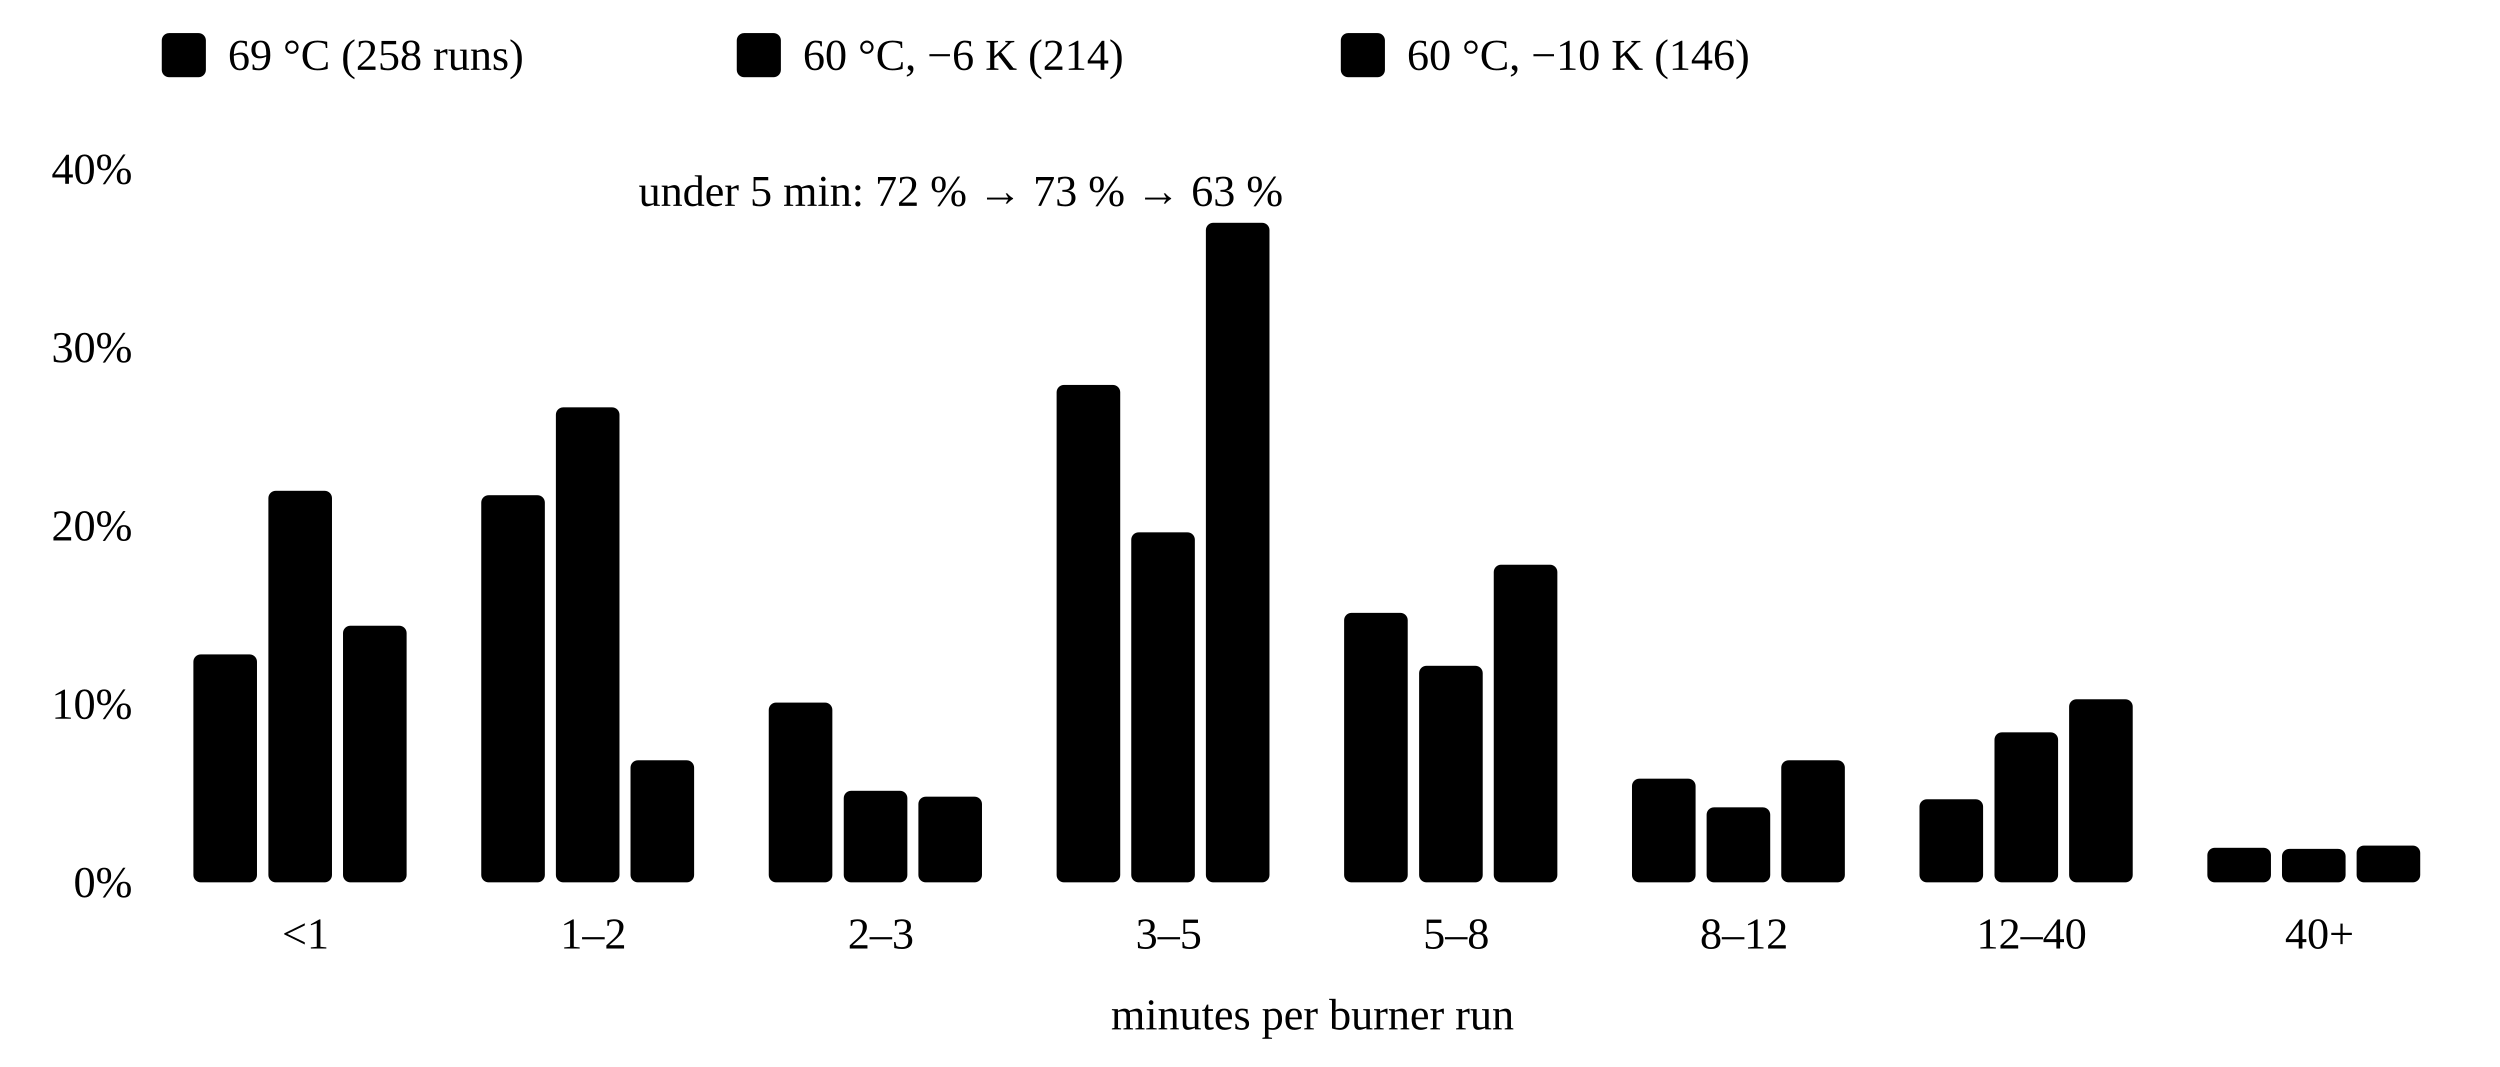
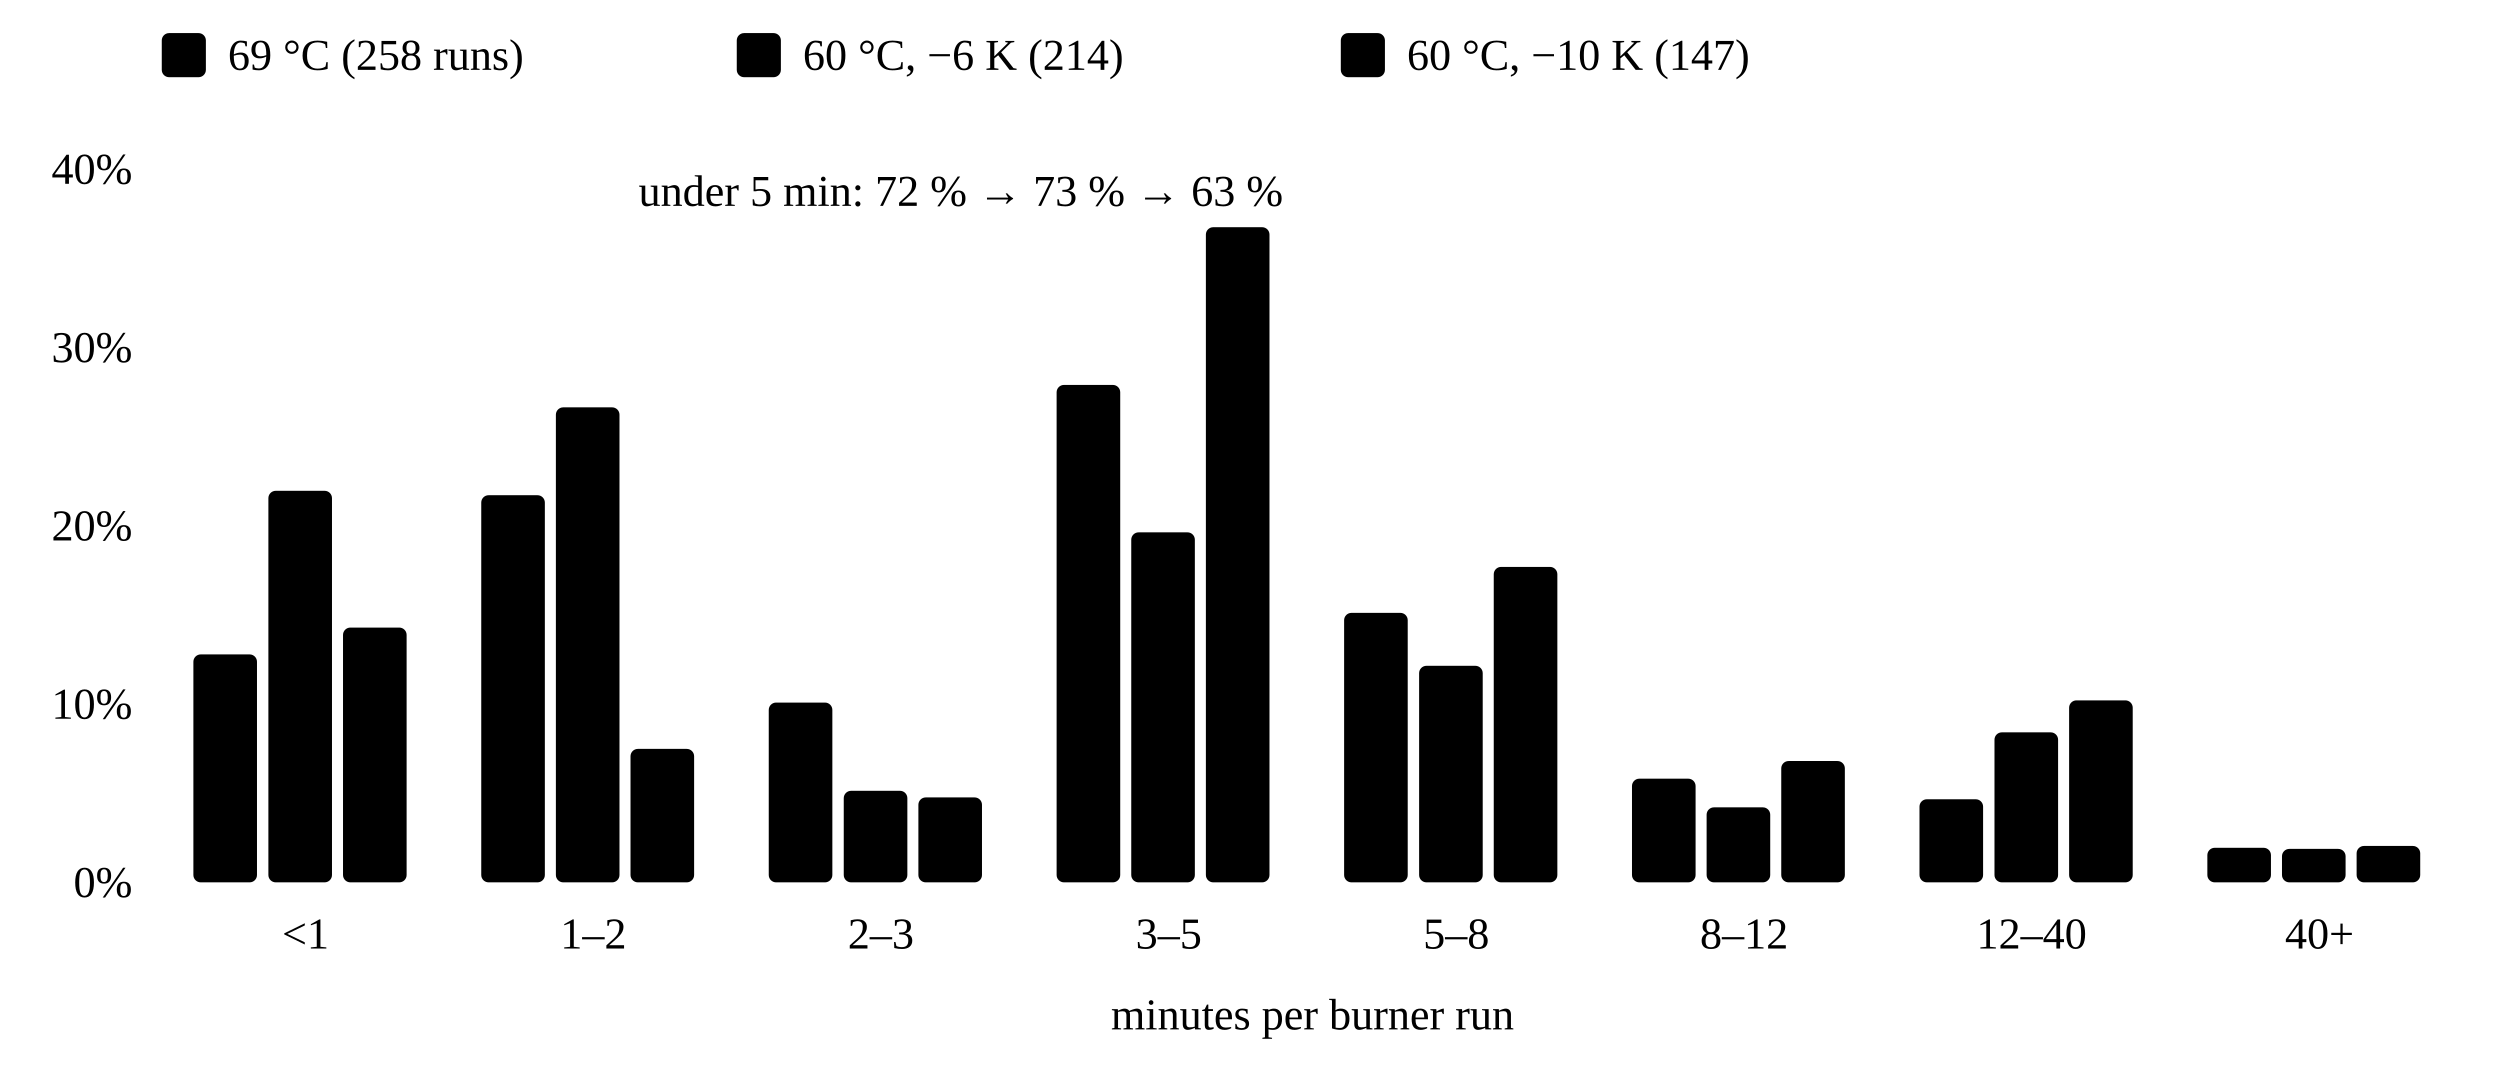
<svg xmlns="http://www.w3.org/2000/svg" viewBox="0 0 680 290" role="img" aria-labelledby="cycles-t cycles-d">
  <rect x="44.0" y="9.0" width="12.0" height="12.0" rx="2" class="s-before solid" />
  <text x="62.0" y="19.0" text-anchor="start" class="label">69 °C (258 runs)</text>
  <rect x="200.4" y="9.0" width="12.0" height="12.0" rx="2" class="s-after solid" />
  <text x="218.4" y="19.0" text-anchor="start" class="label">60 °C, −6 K (214)</text>
  <rect x="364.7" y="9.0" width="12.0" height="12.0" rx="2" class="s-after2 solid" />
-   <text x="382.7" y="19.0" text-anchor="start" class="label">60 °C, −10 K (146)</text>
+   <text x="382.7" y="19.0" text-anchor="start" class="label">60 °C, −10 K (147)</text>
  <line x1="44.0" y1="240.0" x2="670.0" y2="240.0" class="grid" />
  <text x="36.0" y="244.0" text-anchor="end" class="tick">0%</text>
  <line x1="44.0" y1="191.5" x2="670.0" y2="191.5" class="grid" />
  <text x="36.0" y="195.5" text-anchor="end" class="tick">10%</text>
  <line x1="44.0" y1="143.0" x2="670.0" y2="143.0" class="grid" />
  <text x="36.0" y="147.0" text-anchor="end" class="tick">20%</text>
  <line x1="44.0" y1="94.5" x2="670.0" y2="94.5" class="grid" />
  <text x="36.0" y="98.5" text-anchor="end" class="tick">30%</text>
  <line x1="44.0" y1="46.0" x2="670.0" y2="46.0" class="grid" />
  <text x="36.0" y="50.0" text-anchor="end" class="tick">40%</text>
  <rect x="52.6" y="178.0" width="17.3" height="62.0" rx="2" class="s-before solid" />
  <rect x="73.0" y="133.5" width="17.3" height="106.5" rx="2" class="s-after solid" />
-   <rect x="93.3" y="170.2" width="17.3" height="69.8" rx="2" class="s-after2 solid" />
+   <rect x="93.3" y="170.7" width="17.3" height="69.3" rx="2" class="s-after2 solid" />
  <text x="83.1" y="258.0" text-anchor="middle" class="tick">&lt;1</text>
  <rect x="130.9" y="134.7" width="17.3" height="105.3" rx="2" class="s-before solid" />
  <rect x="151.2" y="110.8" width="17.3" height="129.2" rx="2" class="s-after solid" />
-   <rect x="171.5" y="206.8" width="17.3" height="33.2" rx="2" class="s-after2 solid" />
+   <rect x="171.5" y="203.7" width="17.3" height="36.3" rx="2" class="s-after2 solid" />
  <text x="161.4" y="258.0" text-anchor="middle" class="tick">1–2</text>
  <rect x="209.1" y="191.1" width="17.3" height="48.9" rx="2" class="s-before solid" />
  <rect x="229.5" y="215.1" width="17.3" height="24.9" rx="2" class="s-after solid" />
-   <rect x="249.8" y="216.7" width="17.3" height="23.3" rx="2" class="s-after2 solid" />
+   <rect x="249.8" y="216.9" width="17.3" height="23.1" rx="2" class="s-after2 solid" />
  <text x="239.6" y="258.0" text-anchor="middle" class="tick">2–3</text>
  <rect x="287.4" y="104.7" width="17.3" height="135.3" rx="2" class="s-before solid" />
  <rect x="307.7" y="144.8" width="17.3" height="95.2" rx="2" class="s-after solid" />
-   <rect x="328.0" y="60.6" width="17.3" height="179.4" rx="2" class="s-after2 solid" />
+   <rect x="328.0" y="61.8" width="17.3" height="178.2" rx="2" class="s-after2 solid" />
  <text x="317.9" y="258.0" text-anchor="middle" class="tick">3–5</text>
  <rect x="365.6" y="166.7" width="17.3" height="73.3" rx="2" class="s-before solid" />
  <rect x="386.0" y="181.1" width="17.3" height="58.9" rx="2" class="s-after solid" />
-   <rect x="406.3" y="153.6" width="17.3" height="86.4" rx="2" class="s-after2 solid" />
+   <rect x="406.3" y="154.2" width="17.3" height="85.8" rx="2" class="s-after2 solid" />
  <text x="396.1" y="258.0" text-anchor="middle" class="tick">5–8</text>
  <rect x="443.9" y="211.8" width="17.3" height="28.2" rx="2" class="s-before solid" />
  <rect x="464.2" y="219.6" width="17.3" height="20.4" rx="2" class="s-after solid" />
-   <rect x="484.5" y="206.8" width="17.3" height="33.2" rx="2" class="s-after2 solid" />
+   <rect x="484.5" y="207.0" width="17.3" height="33.0" rx="2" class="s-after2 solid" />
  <text x="474.4" y="258.0" text-anchor="middle" class="tick">8–12</text>
  <rect x="522.1" y="217.4" width="17.3" height="22.6" rx="2" class="s-before solid" />
  <rect x="542.5" y="199.2" width="17.3" height="40.8" rx="2" class="s-after solid" />
-   <rect x="562.8" y="190.2" width="17.3" height="49.8" rx="2" class="s-after2 solid" />
+   <rect x="562.8" y="190.5" width="17.3" height="49.5" rx="2" class="s-after2 solid" />
  <text x="552.6" y="258.0" text-anchor="middle" class="tick">12–40</text>
  <rect x="600.4" y="230.6" width="17.3" height="9.4" rx="2" class="s-before solid" />
  <rect x="620.7" y="230.9" width="17.3" height="9.1" rx="2" class="s-after solid" />
-   <rect x="641.0" y="230.0" width="17.3" height="10.0" rx="2" class="s-after2 solid" />
+   <rect x="641.0" y="230.1" width="17.3" height="9.9" rx="2" class="s-after2 solid" />
  <text x="630.9" y="258.0" text-anchor="middle" class="tick">40+</text>
  <text x="357.0" y="280.0" text-anchor="middle" class="note">minutes per burner run</text>
  <line x1="357.0" y1="42.0" x2="357.0" y2="240.0" class="target" />
  <text x="349.0" y="56.0" text-anchor="end" class="label strong">under 5 min: 72 % → 73 % → 63 %</text>
</svg>
